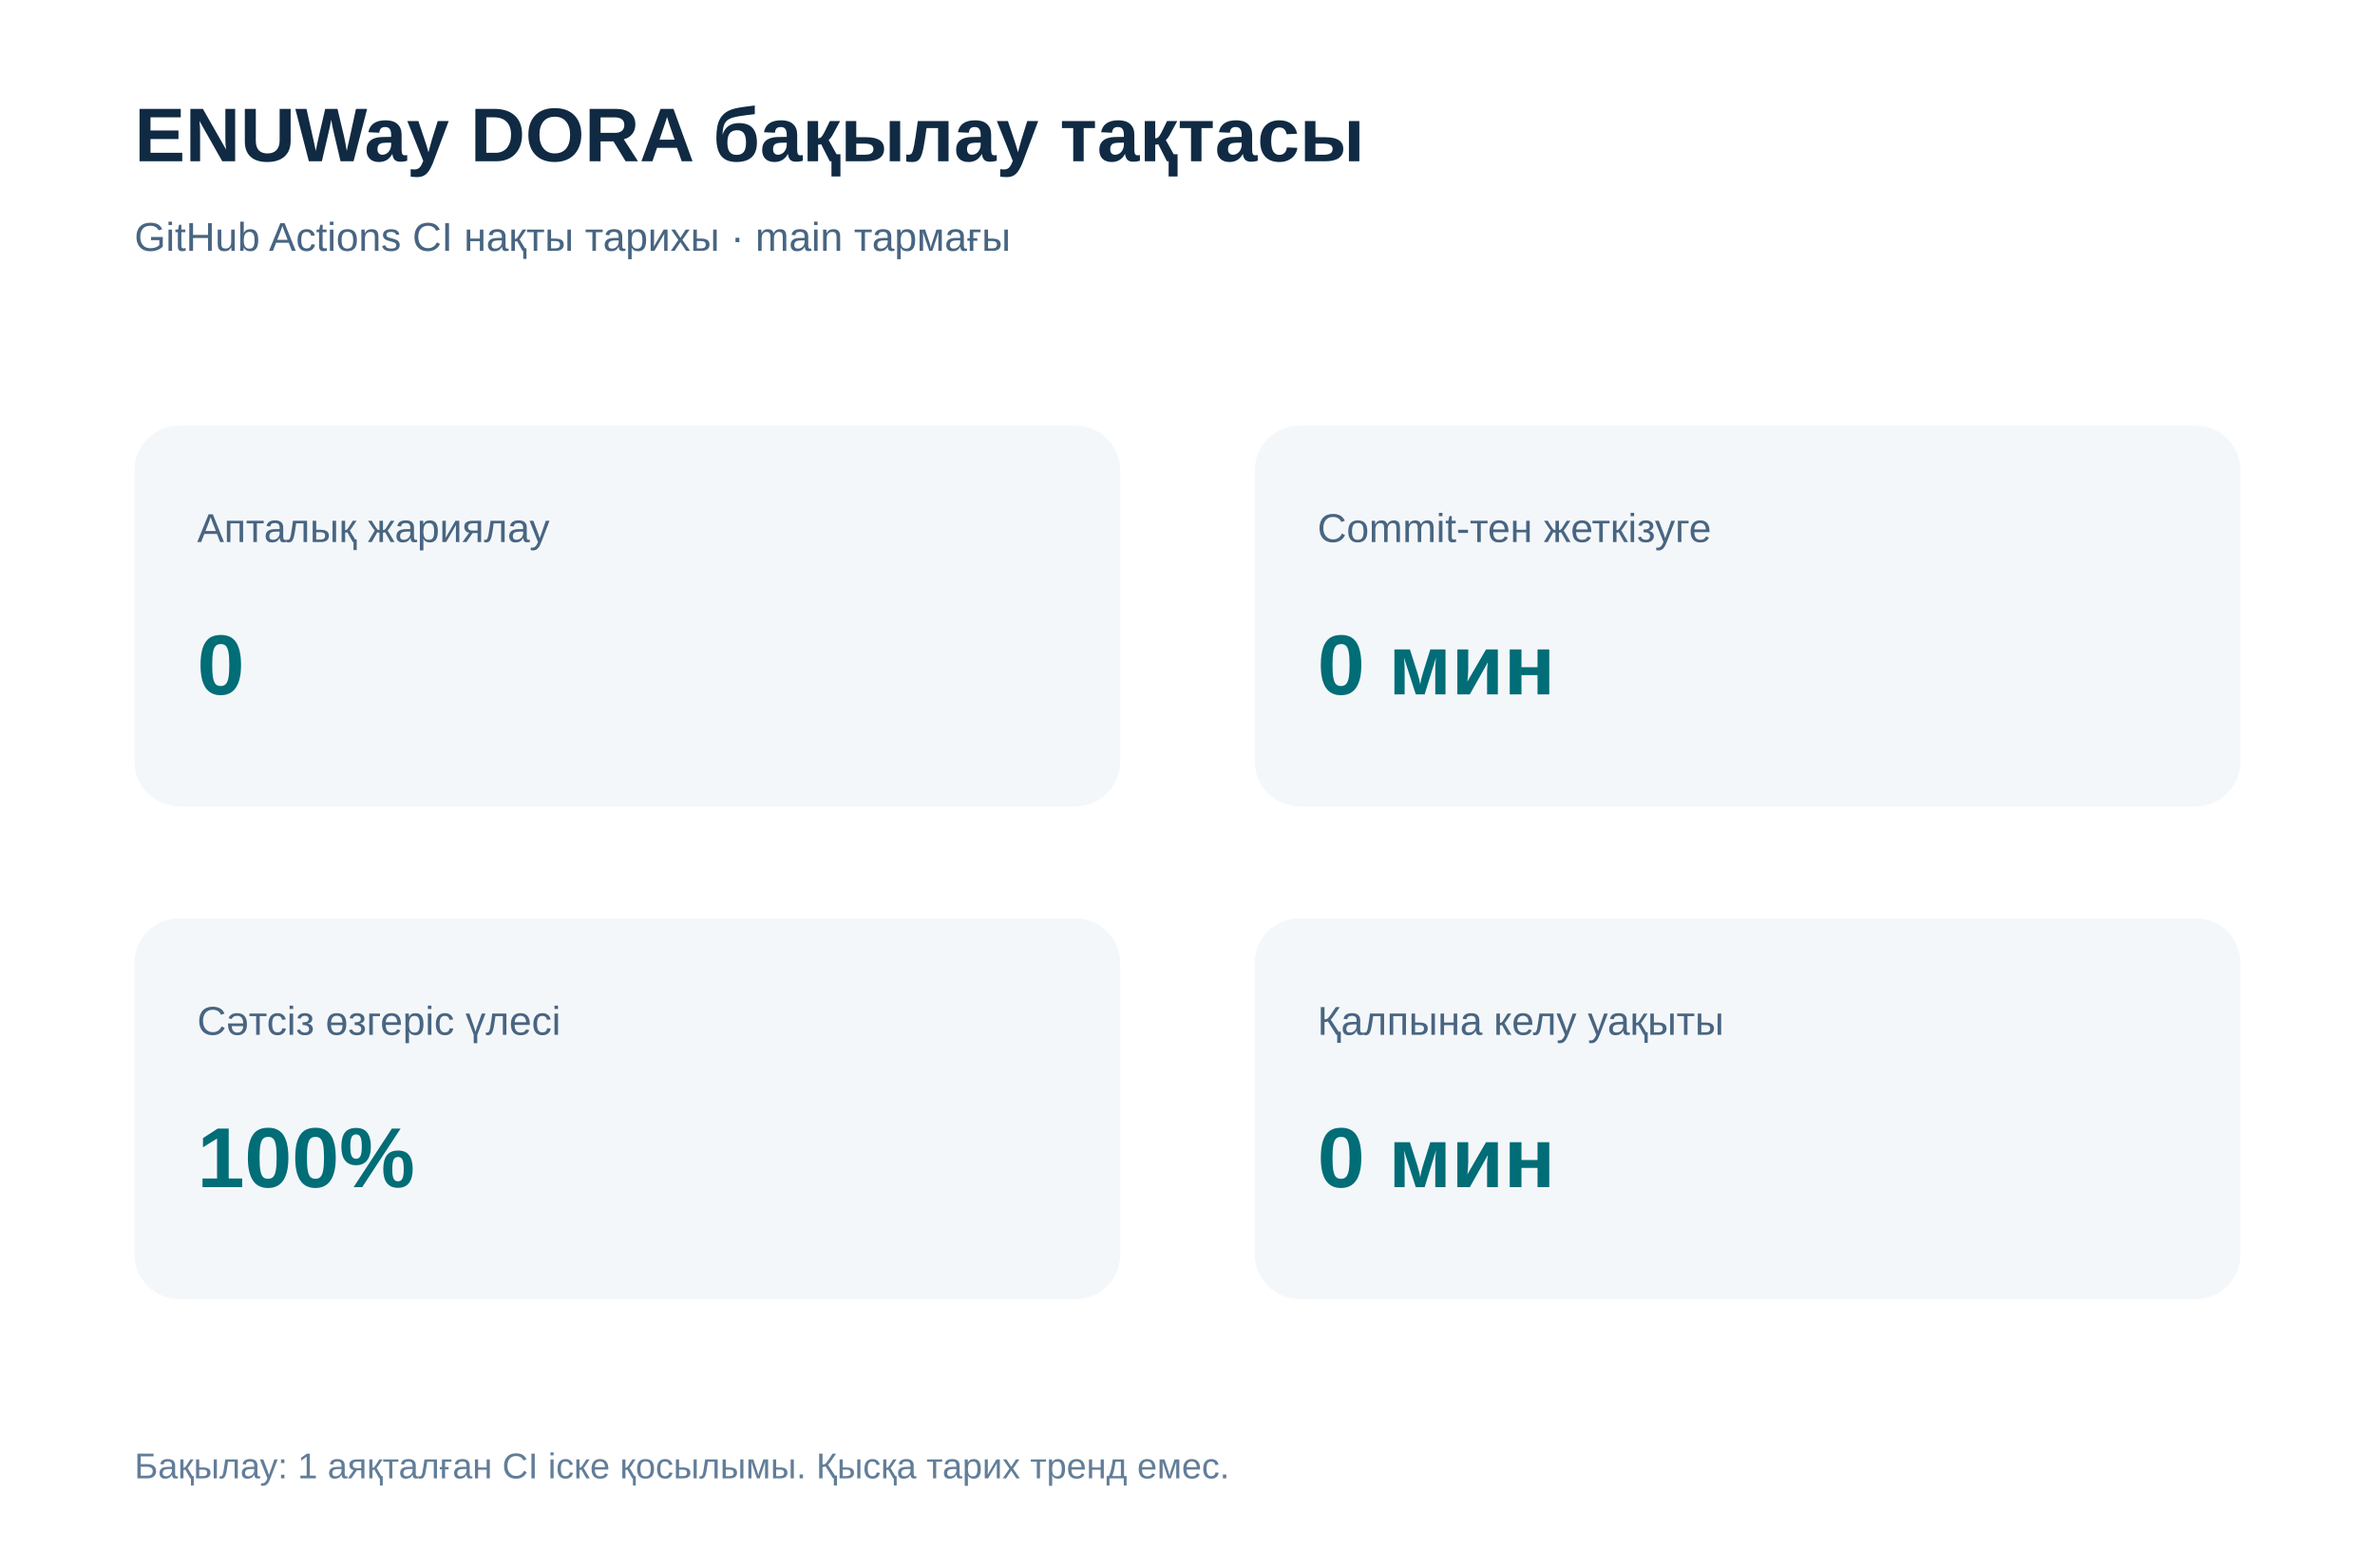
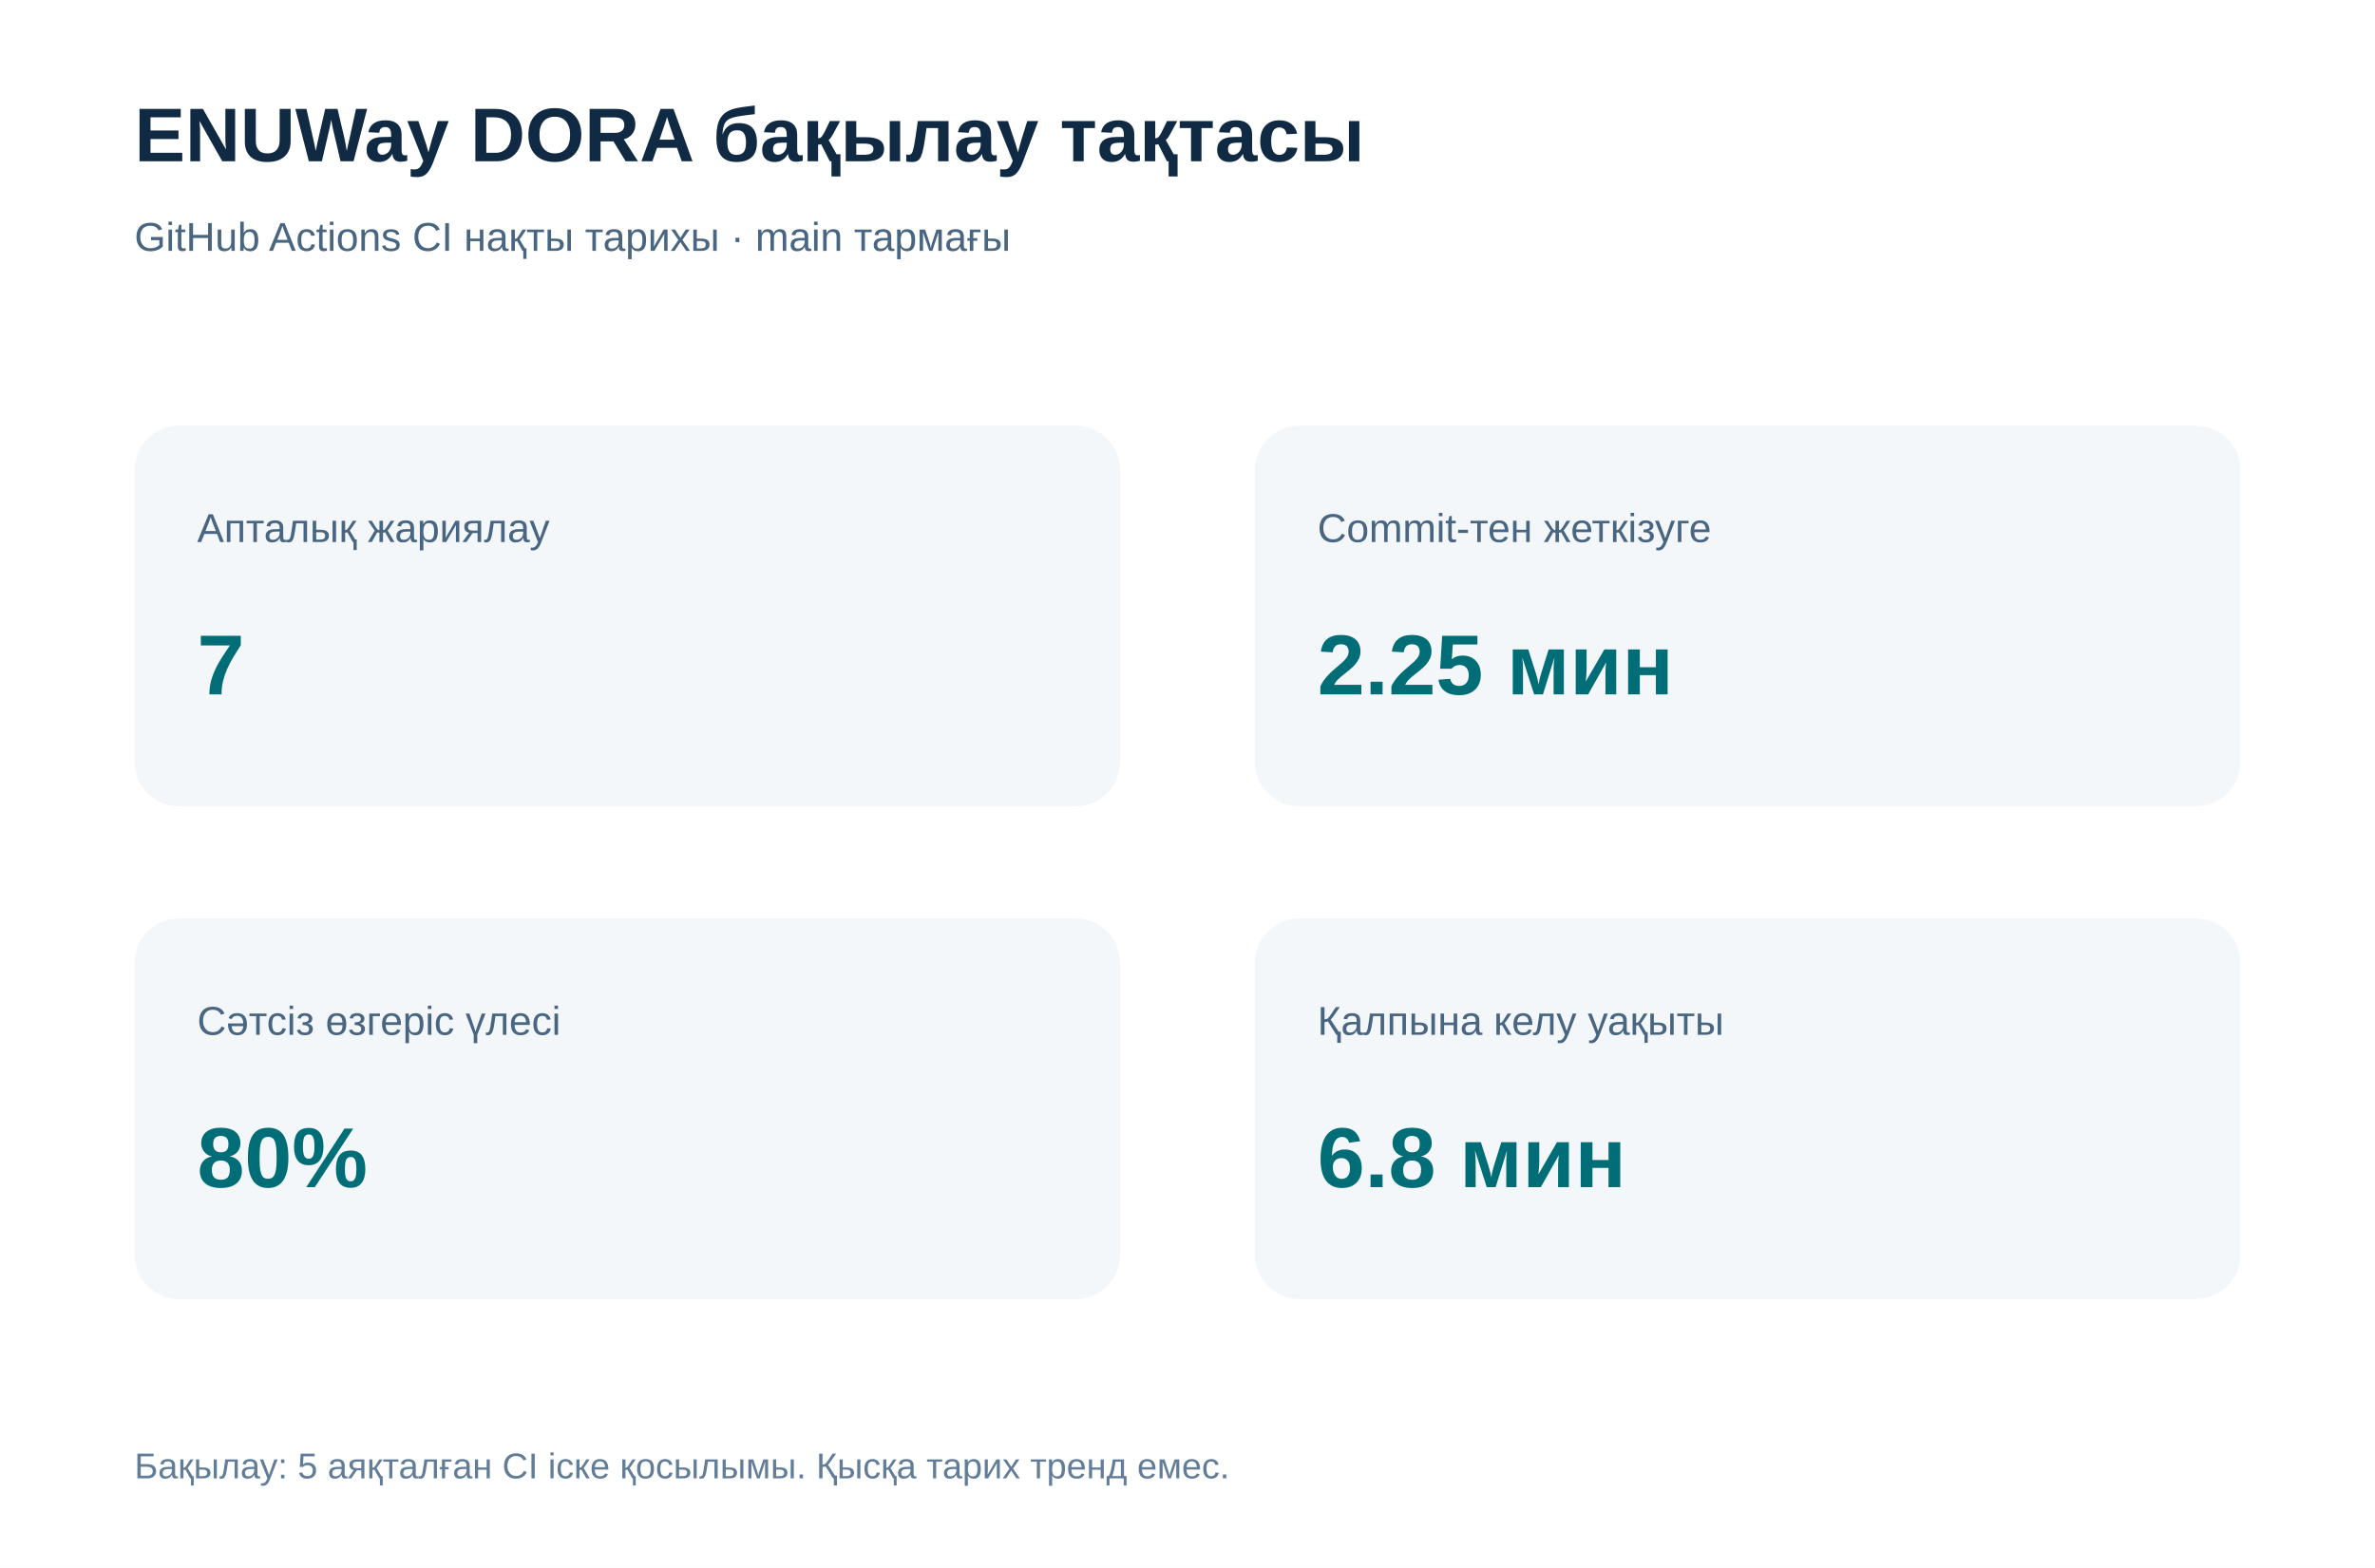
<svg xmlns="http://www.w3.org/2000/svg" width="1060" height="700" viewBox="0 0 1060 700">
  <style>.title{font:700 34px Arial;fill:#102A43}.sub{font:18px Arial;fill:#486581}.label{font:18px Arial;fill:#486581}.value{font:700 38px Arial;fill:#006D77}.foot{font:16px Arial;fill:#627D98}</style>
  <rect width="1060" height="700" fill="white" />
  <text x="60" y="72" class="title">ENUWay DORA бақылау тақтасы</text>
  <text x="60" y="112" class="sub">GitHub Actions CI нақты тарихы · main тармағы</text>
  <rect x="60" y="190" width="440" height="170" rx="20" fill="#F4F7FA" />
  <text x="88" y="242" class="label">Апталық жариялау</text>
-   <text x="88" y="310" class="value">0</text>
+   <text x="88" y="310" class="value">7</text>
  <rect x="560" y="190" width="440" height="170" rx="20" fill="#F4F7FA" />
  <text x="588" y="242" class="label">Commit-тен жеткізуге</text>
-   <text x="588" y="310" class="value">0 мин</text>
+   <text x="588" y="310" class="value">2.25 мин</text>
  <rect x="60" y="410" width="440" height="170" rx="20" fill="#F4F7FA" />
  <text x="88" y="462" class="label">Сәтсіз өзгеріс үлесі</text>
-   <text x="88" y="530" class="value">100%</text>
+   <text x="88" y="530" class="value">80%</text>
  <rect x="560" y="410" width="440" height="170" rx="20" fill="#F4F7FA" />
  <text x="588" y="462" class="label">Қалпына келу уақыты</text>
-   <text x="588" y="530" class="value">0 мин</text>
-   <text x="60" y="660" class="foot">Бақылау: 1 аяқталған CI іске қосылымы. Қысқа тарих тренд емес.</text>
+   <text x="588" y="530" class="value">6.8 мин</text>
+   <text x="60" y="660" class="foot">Бақылау: 5 аяқталған CI іске қосылымы. Қысқа тарих тренд емес.</text>
</svg>
